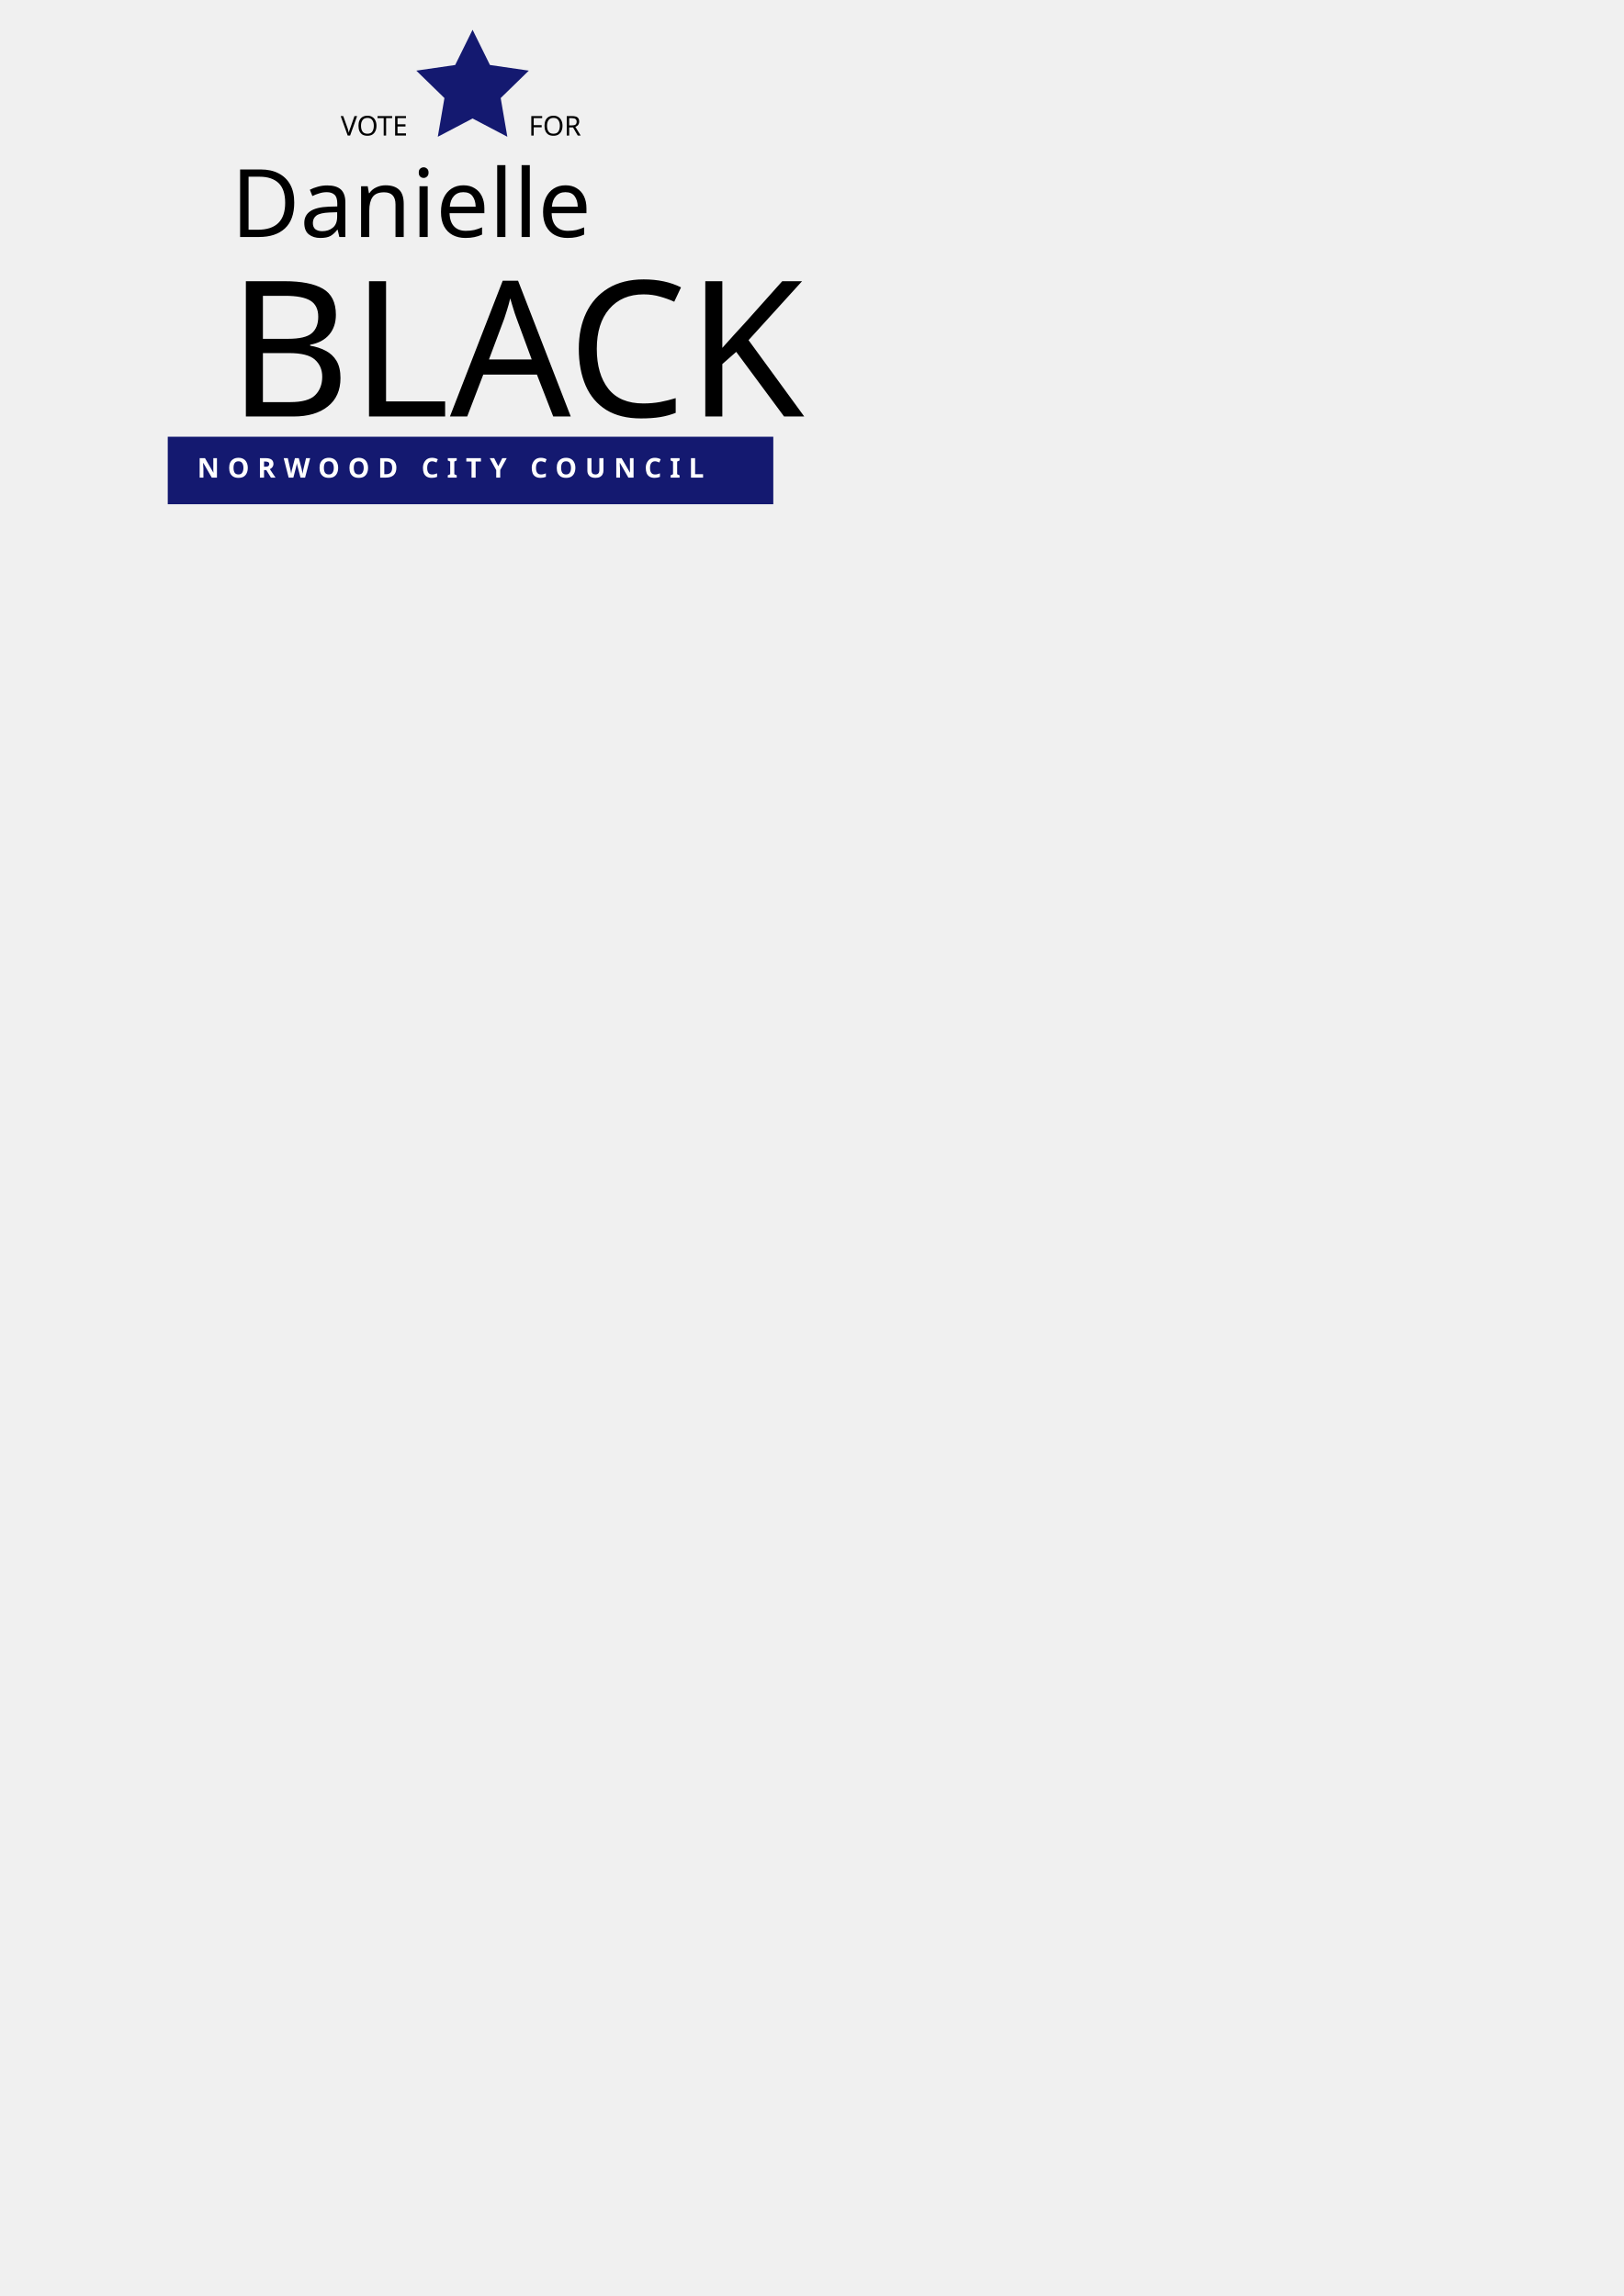
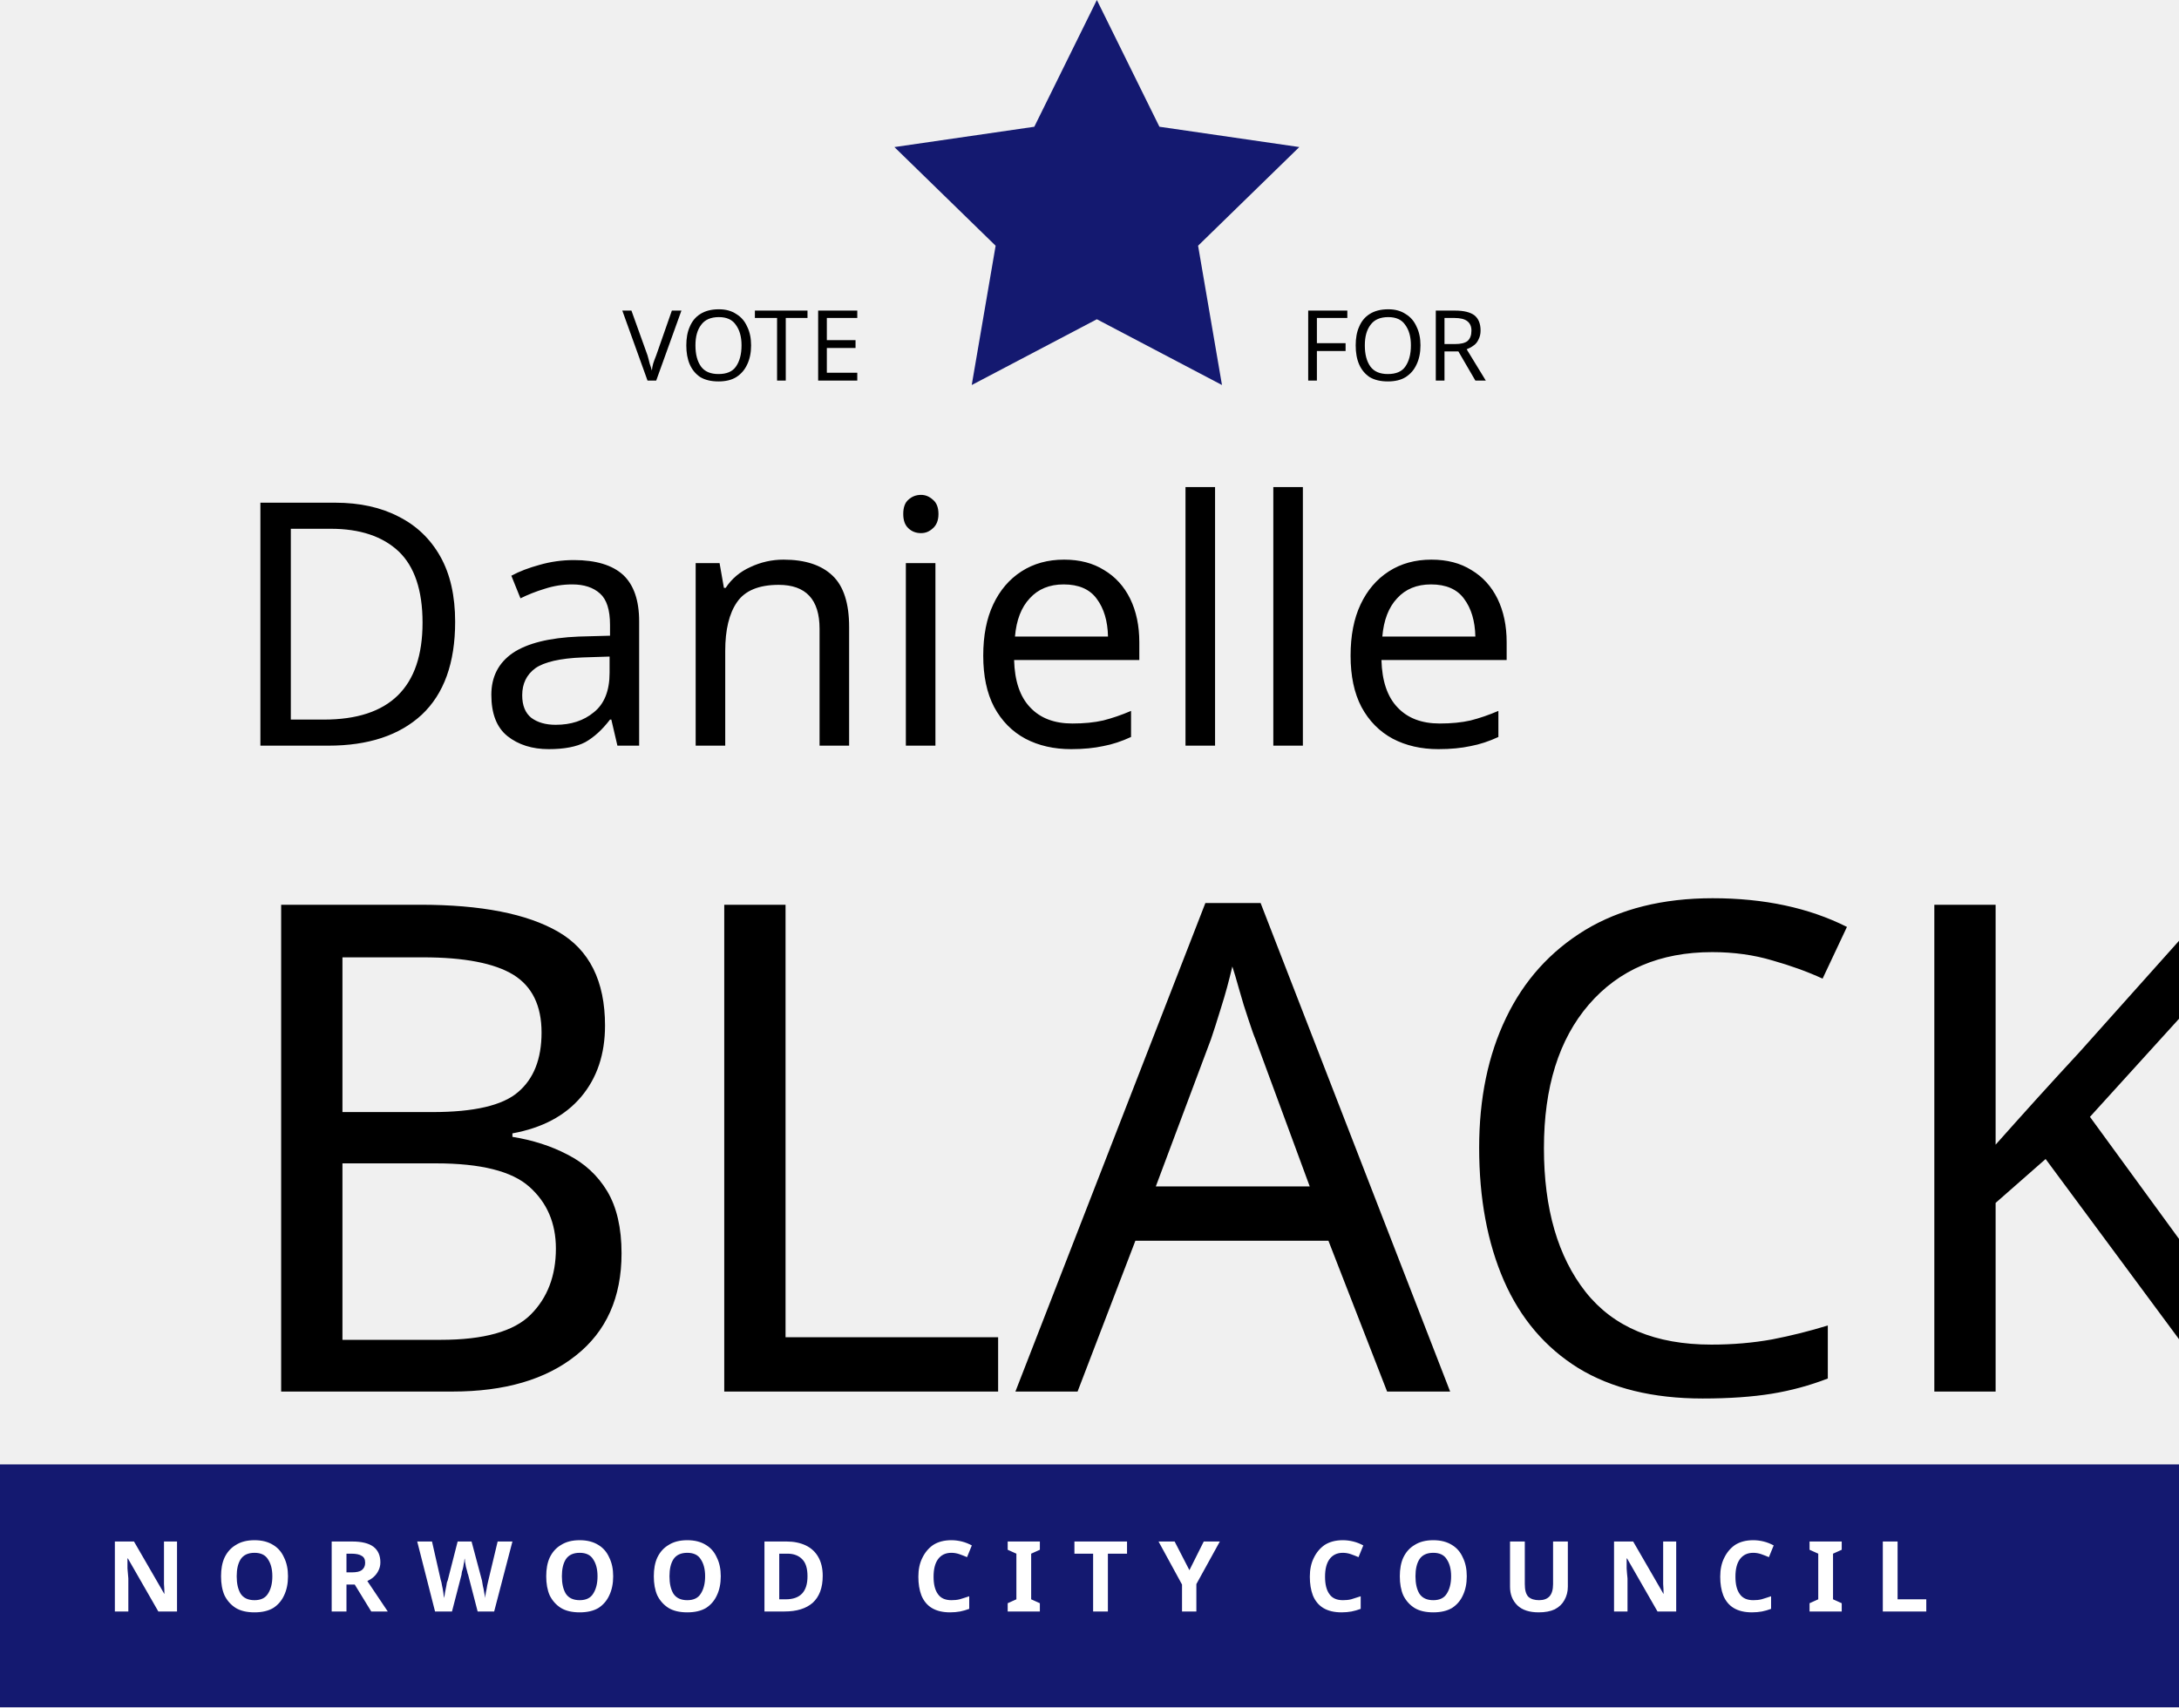
- <svg xmlns="http://www.w3.org/2000/svg" width="210mm" height="297mm" viewBox="0 0 210 297" version="1.1" id="svg8">
+ <svg xmlns="http://www.w3.org/2000/svg" width="78.317mm" height="61.375mm" viewBox="0 0 78.317 61.375" version="1.1" id="svg8">
  <defs id="defs2" />
-   <g id="layer1">
+   <g id="layer1" transform="translate(-21.69583,-3.850482)">
    <text xml:space="preserve" style="font-style:normal;font-variant:normal;font-weight:normal;font-stretch:normal;font-size:12.227px;line-height:1.25;font-family:norwester;-inkscape-font-specification:norwester;letter-spacing:0px;word-spacing:0px;fill:#000000;fill-opacity:1;stroke:none;stroke-width:0.306px;stroke-linecap:butt;stroke-linejoin:miter;stroke-opacity:1" x="61.113" y="30.655" id="text817">
      <tspan x="61.113" y="30.655" style="font-size:12.227px;text-align:center;text-anchor:middle;stroke-width:0.306px" id="tspan819">Danielle</tspan>
    </text>
    <text xml:space="preserve" style="font-style:normal;font-variant:normal;font-weight:normal;font-stretch:normal;font-size:24.503px;line-height:1.25;font-family:norwester;-inkscape-font-specification:norwester;letter-spacing:0px;word-spacing:0px;fill:#000000;fill-opacity:1;stroke:none;stroke-width:0.613px;stroke-linecap:butt;stroke-linejoin:miter;stroke-opacity:1" x="29.425" y="53.878" id="text827">
      <tspan id="tspan825" x="29.425" y="53.878" style="stroke-width:0.613px">BLACK</tspan>
    </text>
    <text xml:space="preserve" style="font-style:normal;font-variant:normal;font-weight:normal;font-stretch:normal;font-size:10.583px;line-height:1.25;font-family:montserrat;-inkscape-font-specification:montserrat;letter-spacing:0px;word-spacing:0px;fill:#000000;fill-opacity:1;stroke:none;stroke-width:0.265px;stroke-linecap:butt;stroke-linejoin:miter;stroke-opacity:1" x="44.062" y="17.529" id="text831">
      <tspan id="tspan829" x="44.062" y="17.529" style="font-size:3.528px;stroke-width:0.265px">VOTE</tspan>
    </text>
    <text xml:space="preserve" style="font-style:normal;font-variant:normal;font-weight:normal;font-stretch:normal;font-size:3.528px;line-height:1.25;font-family:montserrat;-inkscape-font-specification:montserrat;letter-spacing:0px;word-spacing:0px;fill:#000000;fill-opacity:1;stroke:none;stroke-width:0.265px;stroke-linecap:butt;stroke-linejoin:miter;stroke-opacity:1" x="68.373" y="17.529" id="text856">
      <tspan id="tspan854" x="68.373" y="17.529" style="stroke-width:0.265px">FOR</tspan>
    </text>
    <path style="opacity:1;fill:#141970;fill-opacity:1;stroke-width:0.265" id="path858" d="m 80.934,81.774 -6.328,5.553 0.987,8.361 -7.237,-4.302 -7.647,3.522 1.855,-8.212 -5.713,-6.184 8.383,-0.773 4.116,-7.344 3.326,7.734 z" transform="matrix(0.1561897,-0.5829078,0.5829078,0.1561897,0.8109754,38.25527)" />
    <rect style="opacity:1;fill:#141970;fill-opacity:1;stroke-width:0.243" id="rect860" width="78.317" height="8.731" x="21.696" y="56.494" />
    <text xml:space="preserve" style="font-style:normal;font-variant:normal;font-weight:bold;font-stretch:normal;font-size:3.528px;line-height:1.25;font-family:montserrat;-inkscape-font-specification:'montserrat, Bold';font-variant-ligatures:normal;font-variant-caps:normal;font-variant-numeric:normal;font-feature-settings:normal;text-align:start;letter-spacing:0px;word-spacing:0px;writing-mode:lr-tb;text-anchor:start;fill:#000000;fill-opacity:1;stroke:none;stroke-width:0.265px;stroke-linecap:butt;stroke-linejoin:miter;stroke-opacity:1" x="25.51" y="61.785" id="text864">
      <tspan id="tspan862" x="25.51" y="61.785" style="font-style:normal;font-variant:normal;font-weight:bold;font-stretch:normal;font-size:3.528px;font-family:montserrat;-inkscape-font-specification:'montserrat, Bold';font-variant-ligatures:normal;font-variant-caps:normal;font-variant-numeric:normal;font-feature-settings:normal;text-align:start;letter-spacing:1.058px;writing-mode:lr-tb;text-anchor:start;fill:#ffffff;fill-opacity:1;stroke-width:0.265px">NORWOOD CITY COUNCIL</tspan>
    </text>
  </g>
</svg>
